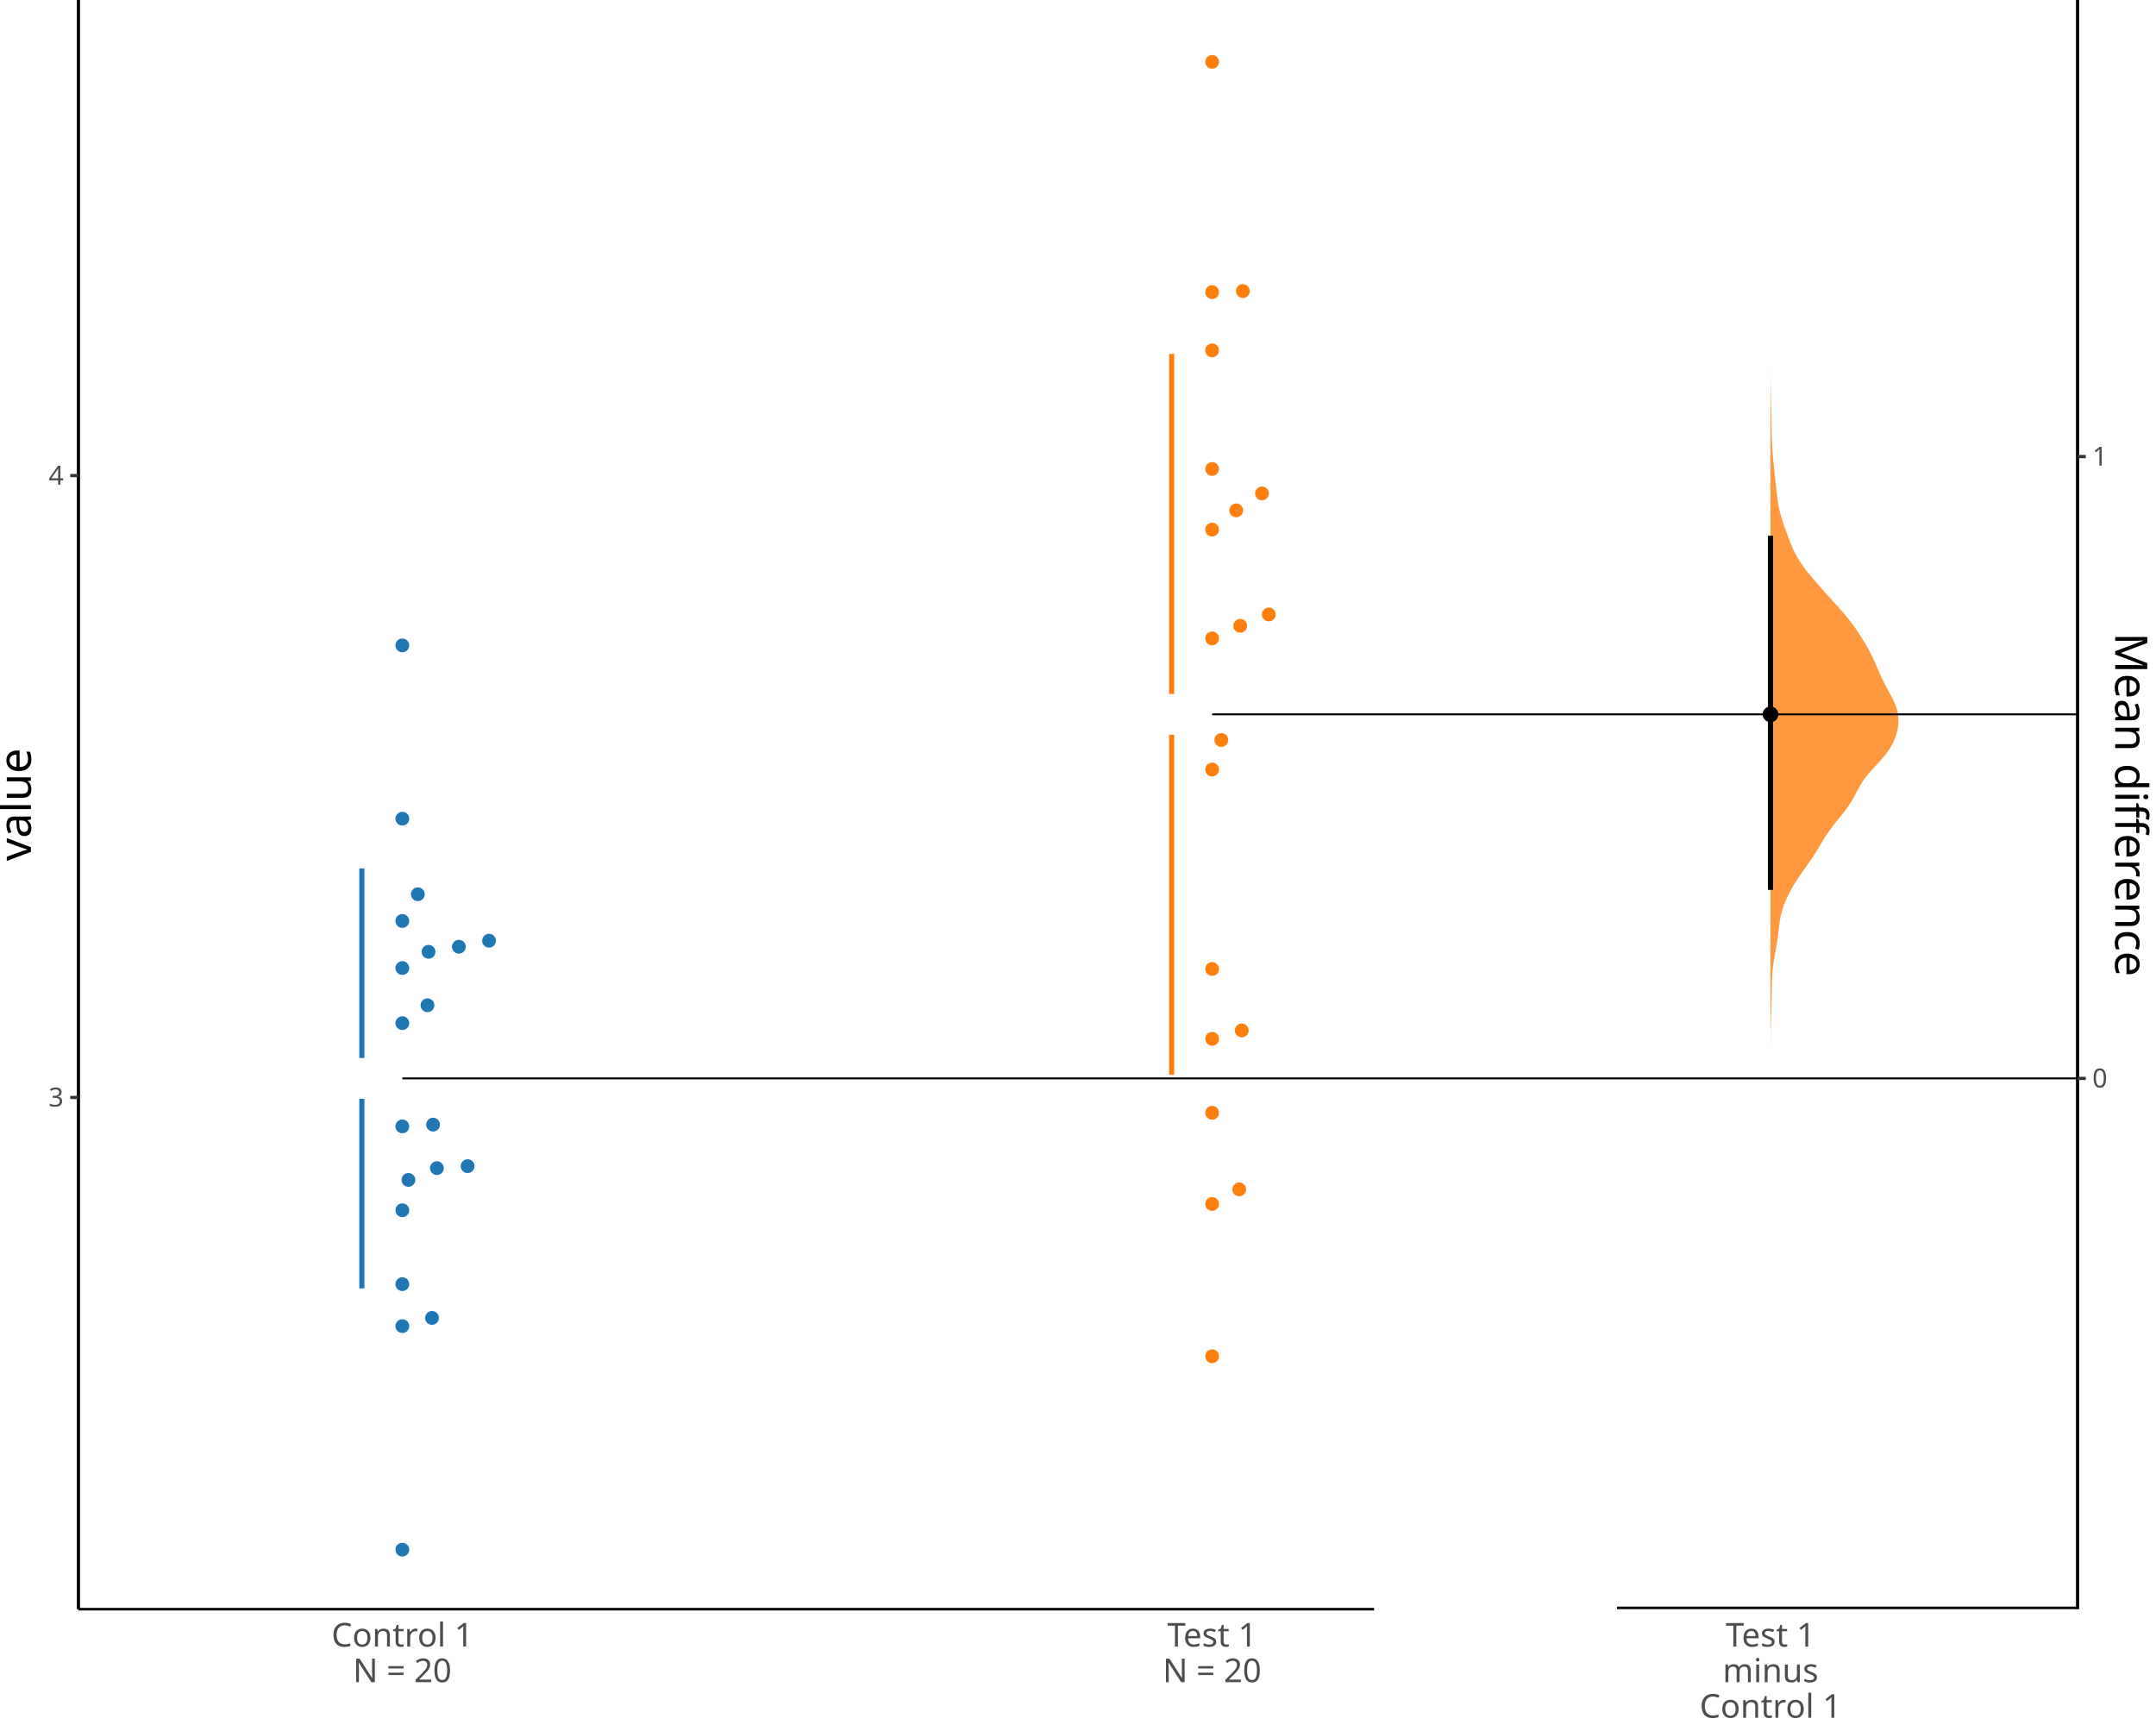
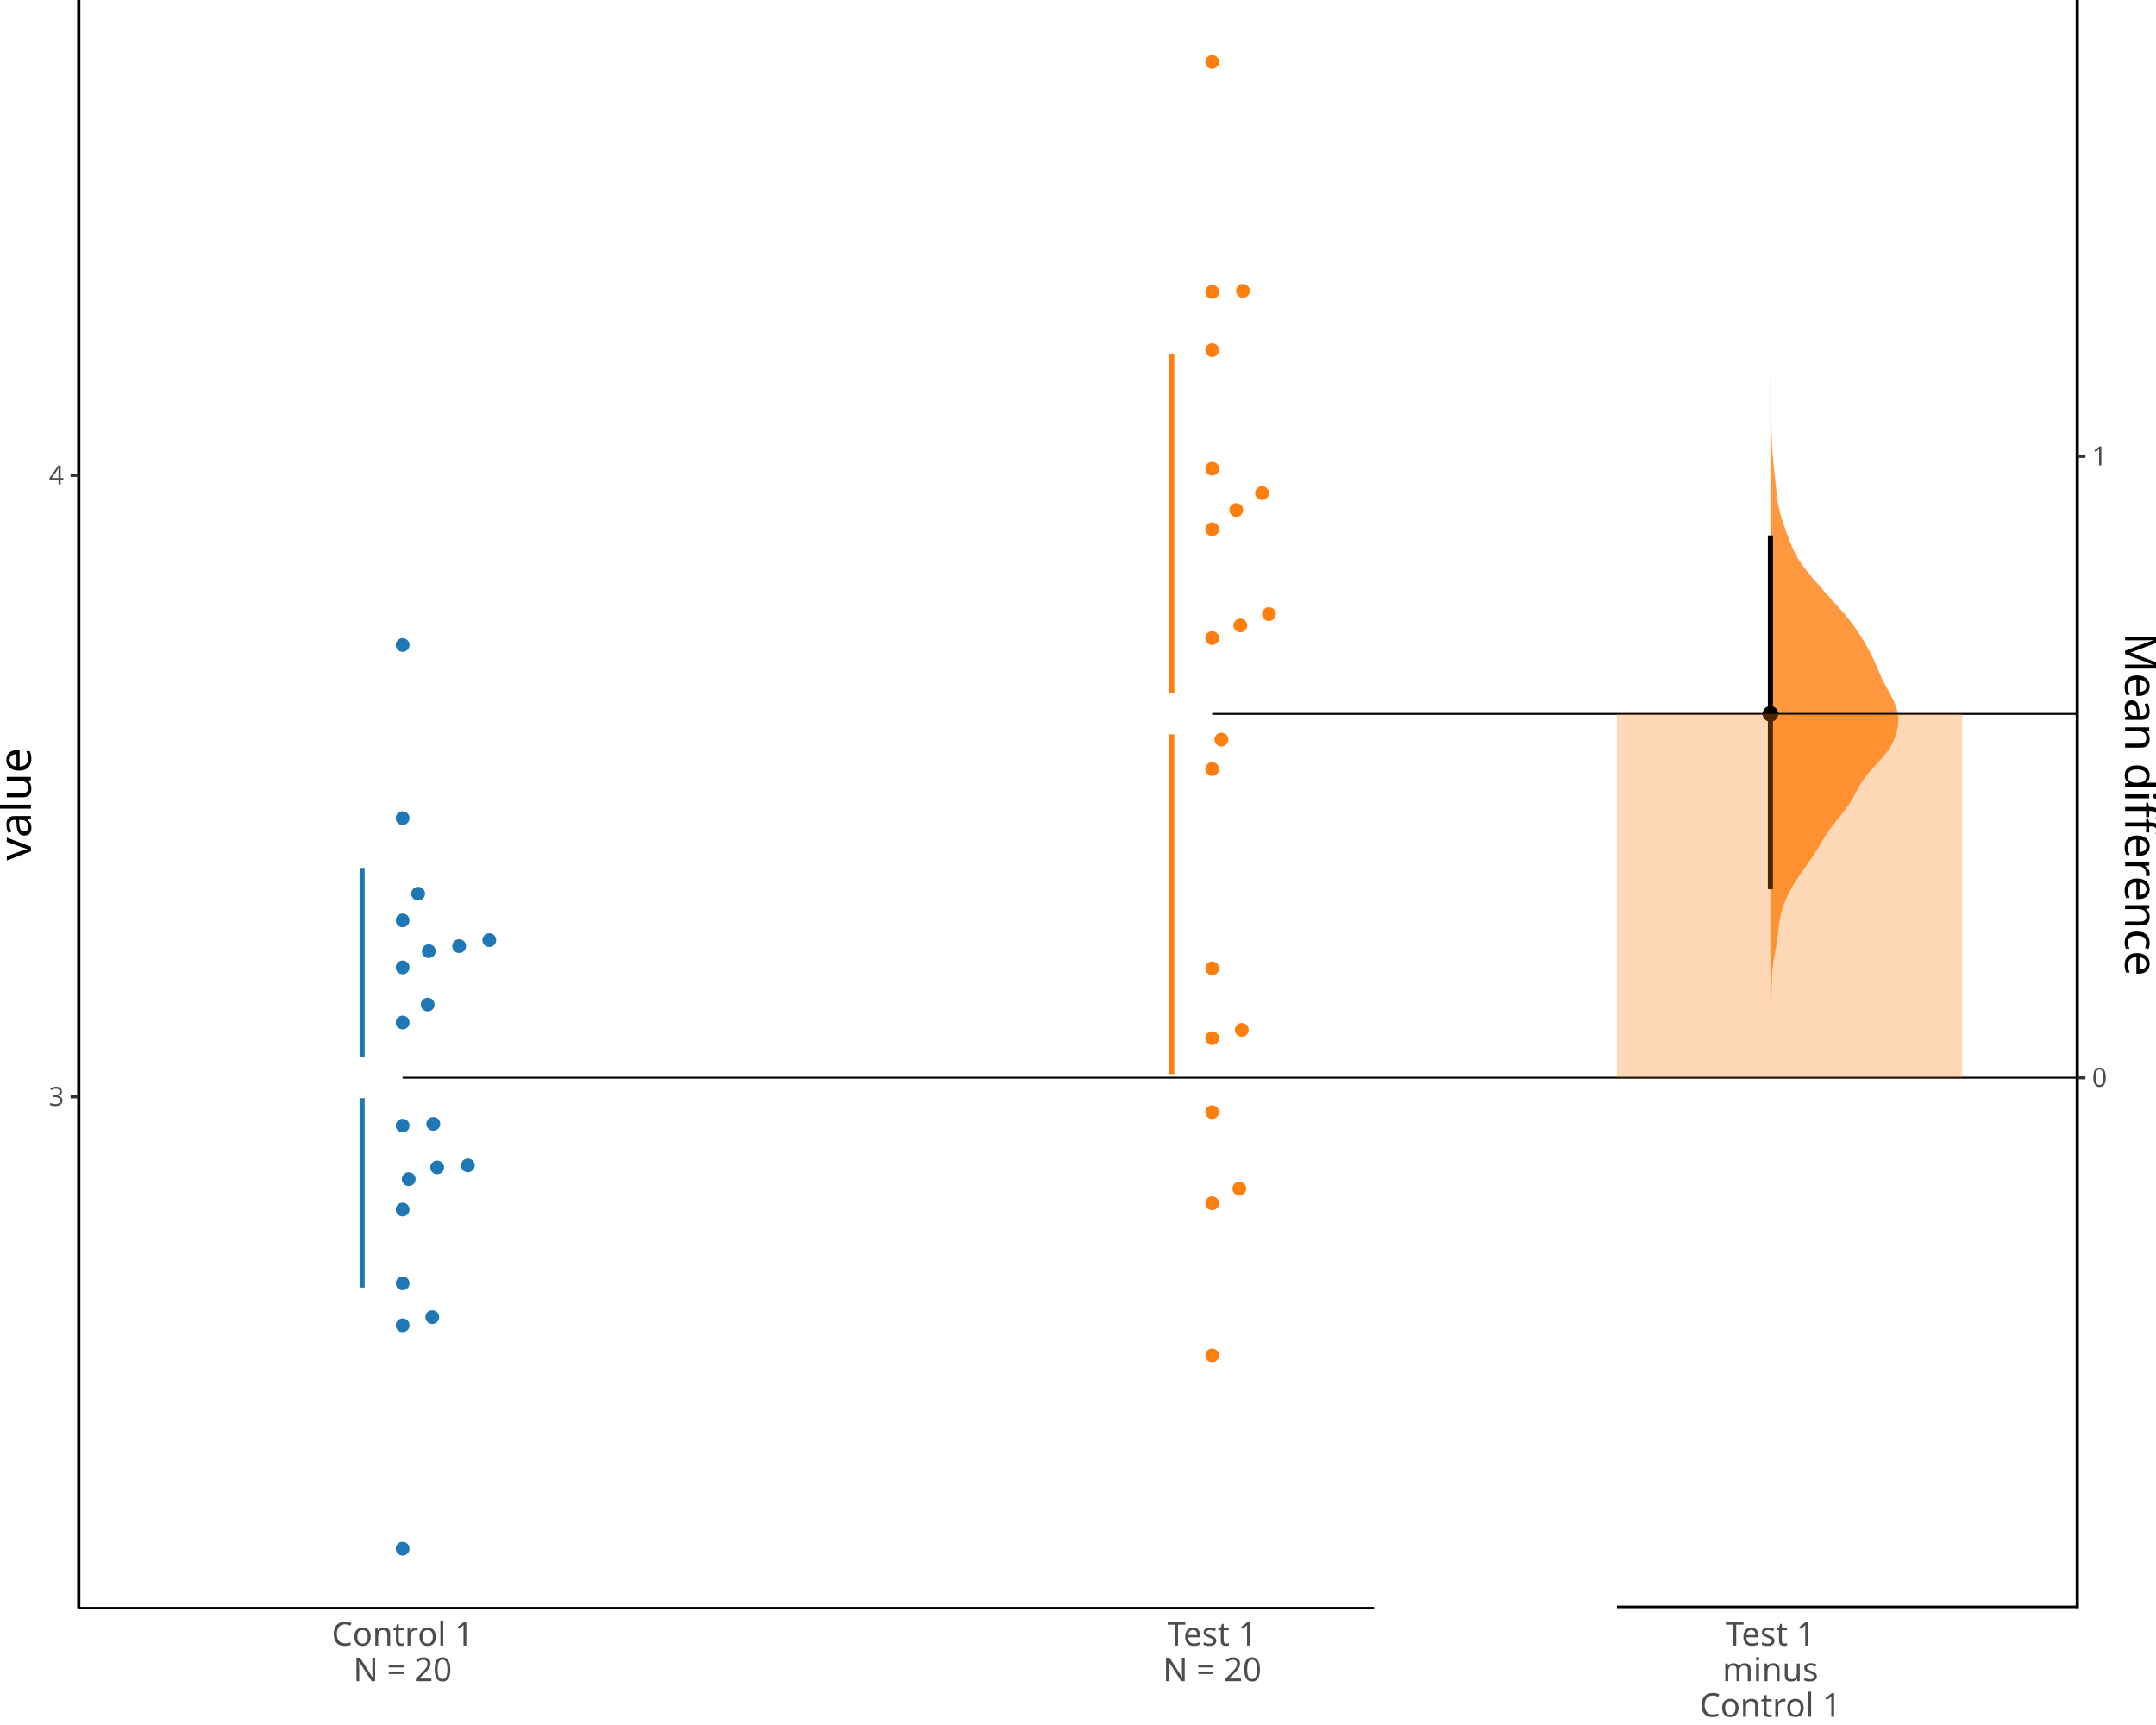
<svg xmlns="http://www.w3.org/2000/svg" class="svglite" data-engine-version="2.0" width="720.00pt" height="576.00pt" viewBox="0 0 720.00 576.00">
  <defs>
    <style type="text/css">
    .svglite line, .svglite polyline, .svglite polygon, .svglite path, .svglite rect, .svglite circle {
      fill: none;
      stroke: #000000;
      stroke-linecap: round;
      stroke-linejoin: round;
      stroke-miterlimit: 10.00;
    }
  </style>
  </defs>
  <rect width="100%" height="100%" style="stroke: none; fill: #FFFFFF;" />
  <defs>
    <clipPath id="cpMC4wMHw3MjAuMDB8MC4wMHw1NzYuMDA=">
      <rect x="0.00" y="0.00" width="720.00" height="576.00" />
    </clipPath>
  </defs>
  <g clip-path="url(#cpMC4wMHw3MjAuMDB8MC4wMHw1NzYuMDA=)">
</g>
  <defs>
    <clipPath id="cpMC4wMHw1NDAuMDB8MC4wMHw1NzYuMDA=">
      <rect x="0.00" y="0.00" width="540.00" height="576.00" />
    </clipPath>
  </defs>
  <g clip-path="url(#cpMC4wMHw1NDAuMDB8MC4wMHw1NzYuMDA=)">
    <rect x="-0" y="0.00" width="540.00" height="576.00" style="stroke-width: 1.07; stroke: #FFFFFF; fill: #FFFFFF;" />
  </g>
  <g clip-path="url(#cpMC4wMHw3MjAuMDB8MC4wMHw1NzYuMDA=)">
-     <rect x="26.19" y="-0" width="513.81" height="537.32" style="stroke-width: 1.07; stroke: none; fill: #FFFFFF;" />
-     <circle cx="143.11" cy="317.82" r="1.95" style="stroke-width: 0.71; stroke: #1F77B4; fill: #1F77B4;" />
-     <circle cx="134.36" cy="307.52" r="1.95" style="stroke-width: 0.71; stroke: #1F77B4; fill: #1F77B4;" />
-     <circle cx="144.62" cy="375.53" r="1.95" style="stroke-width: 0.71; stroke: #1F77B4; fill: #1F77B4;" />
-     <circle cx="134.36" cy="404.12" r="1.95" style="stroke-width: 0.71; stroke: #1F77B4; fill: #1F77B4;" />
-     <circle cx="153.24" cy="316.13" r="1.95" style="stroke-width: 0.71; stroke: #1F77B4; fill: #1F77B4;" />
-     <circle cx="134.36" cy="517.45" r="1.95" style="stroke-width: 0.71; stroke: #1F77B4; fill: #1F77B4;" />
-     <circle cx="163.32" cy="314.12" r="1.95" style="stroke-width: 0.71; stroke: #1F77B4; fill: #1F77B4;" />
-     <circle cx="156.16" cy="389.39" r="1.95" style="stroke-width: 0.71; stroke: #1F77B4; fill: #1F77B4;" />
-     <circle cx="145.90" cy="390.05" r="1.95" style="stroke-width: 0.71; stroke: #1F77B4; fill: #1F77B4;" />
-     <circle cx="134.36" cy="442.81" r="1.95" style="stroke-width: 0.71; stroke: #1F77B4; fill: #1F77B4;" />
-     <circle cx="134.36" cy="376.11" r="1.95" style="stroke-width: 0.71; stroke: #1F77B4; fill: #1F77B4;" />
-     <circle cx="134.36" cy="215.51" r="1.95" style="stroke-width: 0.71; stroke: #1F77B4; fill: #1F77B4;" />
-     <circle cx="142.75" cy="335.67" r="1.95" style="stroke-width: 0.71; stroke: #1F77B4; fill: #1F77B4;" />
-     <circle cx="134.36" cy="323.24" r="1.95" style="stroke-width: 0.71; stroke: #1F77B4; fill: #1F77B4;" />
-     <circle cx="134.36" cy="428.79" r="1.95" style="stroke-width: 0.71; stroke: #1F77B4; fill: #1F77B4;" />
-     <circle cx="139.54" cy="298.60" r="1.95" style="stroke-width: 0.71; stroke: #1F77B4; fill: #1F77B4;" />
-     <circle cx="144.27" cy="440.07" r="1.95" style="stroke-width: 0.71; stroke: #1F77B4; fill: #1F77B4;" />
-     <circle cx="136.40" cy="393.99" r="1.95" style="stroke-width: 0.71; stroke: #1F77B4; fill: #1F77B4;" />
-     <circle cx="134.36" cy="273.37" r="1.95" style="stroke-width: 0.71; stroke: #1F77B4; fill: #1F77B4;" />
-     <circle cx="134.36" cy="341.64" r="1.95" style="stroke-width: 0.71; stroke: #1F77B4; fill: #1F77B4;" />
-     <circle cx="407.86" cy="247.10" r="1.95" style="stroke-width: 0.71; stroke: #FF7F0E; fill: #FF7F0E;" />
-     <circle cx="404.79" cy="402.01" r="1.95" style="stroke-width: 0.71; stroke: #FF7F0E; fill: #FF7F0E;" />
-     <circle cx="423.73" cy="205.18" r="1.95" style="stroke-width: 0.71; stroke: #FF7F0E; fill: #FF7F0E;" />
-     <circle cx="404.79" cy="97.55" r="1.95" style="stroke-width: 0.71; stroke: #FF7F0E; fill: #FF7F0E;" />
-     <circle cx="404.79" cy="323.56" r="1.95" style="stroke-width: 0.71; stroke: #FF7F0E; fill: #FF7F0E;" />
-     <circle cx="404.79" cy="452.87" r="1.95" style="stroke-width: 0.71; stroke: #FF7F0E; fill: #FF7F0E;" />
-     <circle cx="412.83" cy="170.42" r="1.95" style="stroke-width: 0.71; stroke: #FF7F0E; fill: #FF7F0E;" />
-     <circle cx="415.06" cy="97.19" r="1.95" style="stroke-width: 0.71; stroke: #FF7F0E; fill: #FF7F0E;" />
-     <circle cx="414.17" cy="208.97" r="1.95" style="stroke-width: 0.71; stroke: #FF7F0E; fill: #FF7F0E;" />
-     <circle cx="413.85" cy="397.15" r="1.95" style="stroke-width: 0.71; stroke: #FF7F0E; fill: #FF7F0E;" />
-     <circle cx="404.79" cy="256.96" r="1.95" style="stroke-width: 0.71; stroke: #FF7F0E; fill: #FF7F0E;" />
-     <circle cx="414.68" cy="344.09" r="1.95" style="stroke-width: 0.71; stroke: #FF7F0E; fill: #FF7F0E;" />
-     <circle cx="404.79" cy="371.57" r="1.95" style="stroke-width: 0.71; stroke: #FF7F0E; fill: #FF7F0E;" />
-     <circle cx="404.79" cy="20.67" r="1.95" style="stroke-width: 0.71; stroke: #FF7F0E; fill: #FF7F0E;" />
-     <circle cx="404.79" cy="116.99" r="1.95" style="stroke-width: 0.71; stroke: #FF7F0E; fill: #FF7F0E;" />
-     <circle cx="421.44" cy="164.76" r="1.95" style="stroke-width: 0.71; stroke: #FF7F0E; fill: #FF7F0E;" />
-     <circle cx="404.79" cy="176.84" r="1.95" style="stroke-width: 0.71; stroke: #FF7F0E; fill: #FF7F0E;" />
-     <circle cx="404.79" cy="346.88" r="1.95" style="stroke-width: 0.71; stroke: #FF7F0E; fill: #FF7F0E;" />
-     <circle cx="404.79" cy="213.18" r="1.95" style="stroke-width: 0.71; stroke: #FF7F0E; fill: #FF7F0E;" />
-     <circle cx="404.79" cy="156.60" r="1.95" style="stroke-width: 0.71; stroke: #FF7F0E; fill: #FF7F0E;" />
-     <line x1="134.36" y1="360.09" x2="540.00" y2="360.09" style="stroke-width: 0.64; stroke-linecap: butt;" />
-     <line x1="404.79" y1="238.53" x2="540.00" y2="238.53" style="stroke-width: 0.64; stroke-linecap: butt;" />
-     <line x1="120.84" y1="352.42" x2="120.84" y2="290.83" style="stroke-width: 1.71; stroke: #1F77B4; stroke-linecap: square;" />
-     <line x1="391.27" y1="230.85" x2="391.27" y2="119.02" style="stroke-width: 1.71; stroke: #FF7F0E; stroke-linecap: square;" />
-     <line x1="120.84" y1="367.77" x2="120.84" y2="429.36" style="stroke-width: 1.71; stroke: #1F77B4; stroke-linecap: square;" />
-     <line x1="391.27" y1="246.20" x2="391.27" y2="358.04" style="stroke-width: 1.71; stroke: #FF7F0E; stroke-linecap: square;" />
-     <line x1="26.19" y1="537.32" x2="458.87" y2="537.32" style="stroke-width: 0.85; stroke-linecap: butt;" />
-     <polyline points="26.19,537.32 26.19,0.00 " style="stroke-width: 1.07; stroke-linecap: butt;" />
-     <text x="21.26" y="369.48" text-anchor="end" style="font-size: 8.80px; fill: #4D4D4D; font-family: sans;" textLength="4.89px" lengthAdjust="spacingAndGlyphs">3</text>
-     <text x="21.26" y="161.83" text-anchor="end" style="font-size: 8.80px; fill: #4D4D4D; font-family: sans;" textLength="4.89px" lengthAdjust="spacingAndGlyphs">4</text>
-     <polyline points="23.45,366.45 26.19,366.45 " style="stroke-width: 1.07; stroke: #333333; stroke-linecap: butt;" />
-     <polyline points="23.45,158.80 26.19,158.80 " style="stroke-width: 1.07; stroke: #333333; stroke-linecap: butt;" />
-     <text x="134.36" y="549.82" text-anchor="middle" style="font-size: 11.00px; fill: #4D4D4D; font-family: sans;" textLength="44.64px" lengthAdjust="spacingAndGlyphs">Control 1</text>
-     <text x="134.36" y="561.70" text-anchor="middle" style="font-size: 11.00px; fill: #4D4D4D; font-family: sans;" textLength="32.72px" lengthAdjust="spacingAndGlyphs">N = 20</text>
-     <text x="404.79" y="549.82" text-anchor="middle" style="font-size: 11.00px; fill: #4D4D4D; font-family: sans;" textLength="30.57px" lengthAdjust="spacingAndGlyphs">Test 1</text>
-     <text x="404.79" y="561.70" text-anchor="middle" style="font-size: 11.00px; fill: #4D4D4D; font-family: sans;" textLength="32.72px" lengthAdjust="spacingAndGlyphs">N = 20</text>
-     <text transform="translate(10.32,268.66) rotate(-90)" text-anchor="middle" style="font-size: 15.00px; font-family: sans;" textLength="35.87px" lengthAdjust="spacingAndGlyphs">value</text>
+     <rect x="26.30" y="0.00" width="513.70" height="536.99" style="stroke-width: 1.07; stroke: none; fill: #FFFFFF;" />
+     <circle cx="143.19" cy="317.62" r="1.95" style="stroke-width: 0.71; stroke: #1F77B4; fill: #1F77B4;" />
+     <circle cx="134.45" cy="307.34" r="1.95" style="stroke-width: 0.71; stroke: #1F77B4; fill: #1F77B4;" />
+     <circle cx="144.70" cy="375.30" r="1.95" style="stroke-width: 0.71; stroke: #1F77B4; fill: #1F77B4;" />
+     <circle cx="134.45" cy="403.87" r="1.95" style="stroke-width: 0.71; stroke: #1F77B4; fill: #1F77B4;" />
+     <circle cx="153.33" cy="315.93" r="1.95" style="stroke-width: 0.71; stroke: #1F77B4; fill: #1F77B4;" />
+     <circle cx="134.45" cy="517.13" r="1.95" style="stroke-width: 0.71; stroke: #1F77B4; fill: #1F77B4;" />
+     <circle cx="163.40" cy="313.92" r="1.95" style="stroke-width: 0.71; stroke: #1F77B4; fill: #1F77B4;" />
+     <circle cx="156.24" cy="389.15" r="1.95" style="stroke-width: 0.71; stroke: #1F77B4; fill: #1F77B4;" />
+     <circle cx="145.99" cy="389.81" r="1.95" style="stroke-width: 0.71; stroke: #1F77B4; fill: #1F77B4;" />
+     <circle cx="134.45" cy="442.54" r="1.95" style="stroke-width: 0.71; stroke: #1F77B4; fill: #1F77B4;" />
+     <circle cx="134.45" cy="375.88" r="1.95" style="stroke-width: 0.71; stroke: #1F77B4; fill: #1F77B4;" />
+     <circle cx="134.45" cy="215.38" r="1.95" style="stroke-width: 0.71; stroke: #1F77B4; fill: #1F77B4;" />
+     <circle cx="142.83" cy="335.46" r="1.95" style="stroke-width: 0.71; stroke: #1F77B4; fill: #1F77B4;" />
+     <circle cx="134.45" cy="323.04" r="1.95" style="stroke-width: 0.71; stroke: #1F77B4; fill: #1F77B4;" />
+     <circle cx="134.45" cy="428.53" r="1.95" style="stroke-width: 0.71; stroke: #1F77B4; fill: #1F77B4;" />
+     <circle cx="139.63" cy="298.42" r="1.95" style="stroke-width: 0.71; stroke: #1F77B4; fill: #1F77B4;" />
+     <circle cx="144.35" cy="439.80" r="1.95" style="stroke-width: 0.71; stroke: #1F77B4; fill: #1F77B4;" />
+     <circle cx="136.49" cy="393.75" r="1.95" style="stroke-width: 0.71; stroke: #1F77B4; fill: #1F77B4;" />
+     <circle cx="134.45" cy="273.20" r="1.95" style="stroke-width: 0.71; stroke: #1F77B4; fill: #1F77B4;" />
+     <circle cx="134.45" cy="341.43" r="1.95" style="stroke-width: 0.71; stroke: #1F77B4; fill: #1F77B4;" />
+     <circle cx="407.89" cy="246.95" r="1.95" style="stroke-width: 0.71; stroke: #FF7F0E; fill: #FF7F0E;" />
+     <circle cx="404.82" cy="401.77" r="1.95" style="stroke-width: 0.71; stroke: #FF7F0E; fill: #FF7F0E;" />
+     <circle cx="423.76" cy="205.06" r="1.95" style="stroke-width: 0.71; stroke: #FF7F0E; fill: #FF7F0E;" />
+     <circle cx="404.82" cy="97.49" r="1.95" style="stroke-width: 0.71; stroke: #FF7F0E; fill: #FF7F0E;" />
+     <circle cx="404.82" cy="323.36" r="1.95" style="stroke-width: 0.71; stroke: #FF7F0E; fill: #FF7F0E;" />
+     <circle cx="404.82" cy="452.59" r="1.95" style="stroke-width: 0.71; stroke: #FF7F0E; fill: #FF7F0E;" />
+     <circle cx="412.86" cy="170.31" r="1.95" style="stroke-width: 0.71; stroke: #FF7F0E; fill: #FF7F0E;" />
+     <circle cx="415.08" cy="97.13" r="1.95" style="stroke-width: 0.71; stroke: #FF7F0E; fill: #FF7F0E;" />
+     <circle cx="414.20" cy="208.84" r="1.95" style="stroke-width: 0.71; stroke: #FF7F0E; fill: #FF7F0E;" />
+     <circle cx="413.88" cy="396.91" r="1.95" style="stroke-width: 0.71; stroke: #FF7F0E; fill: #FF7F0E;" />
+     <circle cx="404.82" cy="256.80" r="1.95" style="stroke-width: 0.71; stroke: #FF7F0E; fill: #FF7F0E;" />
+     <circle cx="414.71" cy="343.88" r="1.95" style="stroke-width: 0.71; stroke: #FF7F0E; fill: #FF7F0E;" />
+     <circle cx="404.82" cy="371.35" r="1.95" style="stroke-width: 0.71; stroke: #FF7F0E; fill: #FF7F0E;" />
+     <circle cx="404.82" cy="20.65" r="1.95" style="stroke-width: 0.71; stroke: #FF7F0E; fill: #FF7F0E;" />
+     <circle cx="404.82" cy="116.92" r="1.95" style="stroke-width: 0.71; stroke: #FF7F0E; fill: #FF7F0E;" />
+     <circle cx="421.46" cy="164.66" r="1.95" style="stroke-width: 0.71; stroke: #FF7F0E; fill: #FF7F0E;" />
+     <circle cx="404.82" cy="176.73" r="1.95" style="stroke-width: 0.71; stroke: #FF7F0E; fill: #FF7F0E;" />
+     <circle cx="404.82" cy="346.67" r="1.95" style="stroke-width: 0.71; stroke: #FF7F0E; fill: #FF7F0E;" />
+     <circle cx="404.82" cy="213.05" r="1.95" style="stroke-width: 0.71; stroke: #FF7F0E; fill: #FF7F0E;" />
+     <circle cx="404.82" cy="156.50" r="1.95" style="stroke-width: 0.71; stroke: #FF7F0E; fill: #FF7F0E;" />
+     <line x1="134.45" y1="359.88" x2="540.00" y2="359.88" style="stroke-width: 0.64; stroke-linecap: butt;" />
+     <line x1="404.82" y1="238.38" x2="540.00" y2="238.38" style="stroke-width: 0.64; stroke-linecap: butt;" />
+     <line x1="120.93" y1="352.20" x2="120.93" y2="290.65" style="stroke-width: 1.71; stroke: #1F77B4; stroke-linecap: square;" />
+     <line x1="391.30" y1="230.71" x2="391.30" y2="118.94" style="stroke-width: 1.71; stroke: #FF7F0E; stroke-linecap: square;" />
+     <line x1="120.93" y1="367.55" x2="120.93" y2="429.10" style="stroke-width: 1.71; stroke: #1F77B4; stroke-linecap: square;" />
+     <line x1="391.30" y1="246.05" x2="391.30" y2="357.82" style="stroke-width: 1.71; stroke: #FF7F0E; stroke-linecap: square;" />
+     <line x1="26.30" y1="536.99" x2="458.89" y2="536.99" style="stroke-width: 0.85; stroke-linecap: butt;" />
+     <polyline points="26.30,536.99 26.30,0.00 " style="stroke-width: 1.07; stroke-linecap: butt;" />
+     <text x="21.37" y="369.25" text-anchor="end" style="font-size: 8.80px; fill: #4D4D4D; font-family: sans;" textLength="4.89px" lengthAdjust="spacingAndGlyphs">3</text>
+     <text x="21.37" y="161.74" text-anchor="end" style="font-size: 8.80px; fill: #4D4D4D; font-family: sans;" textLength="4.89px" lengthAdjust="spacingAndGlyphs">4</text>
+     <polyline points="23.56,366.23 26.30,366.23 " style="stroke-width: 1.07; stroke: #333333; stroke-linecap: butt;" />
+     <polyline points="23.56,158.71 26.30,158.71 " style="stroke-width: 1.07; stroke: #333333; stroke-linecap: butt;" />
+     <text x="134.45" y="549.49" text-anchor="middle" style="font-size: 11.00px; fill: #4D4D4D; font-family: sans;" textLength="44.64px" lengthAdjust="spacingAndGlyphs">Control 1</text>
+     <text x="134.45" y="561.37" text-anchor="middle" style="font-size: 11.00px; fill: #4D4D4D; font-family: sans;" textLength="32.72px" lengthAdjust="spacingAndGlyphs">N = 20</text>
+     <text x="404.82" y="549.49" text-anchor="middle" style="font-size: 11.00px; fill: #4D4D4D; font-family: sans;" textLength="30.57px" lengthAdjust="spacingAndGlyphs">Test 1</text>
+     <text x="404.82" y="561.37" text-anchor="middle" style="font-size: 11.00px; fill: #4D4D4D; font-family: sans;" textLength="32.72px" lengthAdjust="spacingAndGlyphs">N = 20</text>
+     <text transform="translate(10.32,268.50) rotate(-90)" text-anchor="middle" style="font-size: 15.00px; font-family: sans;" textLength="35.87px" lengthAdjust="spacingAndGlyphs">value</text>
  </g>
  <defs>
    <clipPath id="cpNTQwLjAwfDcyMC4wMHwwLjAwfDU3Ni4wMA==">
      <rect x="540.00" y="0.00" width="180.00" height="576.00" />
    </clipPath>
  </defs>
  <g clip-path="url(#cpNTQwLjAwfDcyMC4wMHwwLjAwfDU3Ni4wMA==)">
    <rect x="540.00" y="0.00" width="180.00" height="576.00" style="stroke-width: 1.07; stroke: #FFFFFF; fill: #FFFFFF;" />
  </g>
  <g clip-path="url(#cpMC4wMHw3MjAuMDB8MC4wMHw1NzYuMDA=)">
</g>
  <defs>
-     <clipPath id="cpNTQwLjAwfDY5My44MXwwLjAwfDUzNy4zMg==">
-       <rect x="540.00" y="0.00" width="153.81" height="537.32" />
+     <clipPath id="cpNTQwLjAwfDY5My43MHwwLjAwfDUzNi45OQ==">
+       <rect x="540.00" y="0.00" width="153.70" height="536.99" />
    </clipPath>
  </defs>
-   <g clip-path="url(#cpNTQwLjAwfDY5My44MXwwLjAwfDUzNy4zMg==)">
-     <rect x="540.00" y="-0" width="153.81" height="537.32" style="stroke-width: 1.07; stroke: none; fill: #FFFFFF;" />
-     <polygon points="591.27,352.95 591.27,352.50 591.27,352.04 591.27,351.59 591.27,351.13 591.27,350.68 591.28,350.22 591.28,349.77 591.28,349.31 591.28,348.86 591.28,348.40 591.29,347.94 591.29,347.49 591.29,347.03 591.30,346.58 591.30,346.12 591.31,345.67 591.32,345.21 591.32,344.76 591.33,344.30 591.34,343.85 591.35,343.39 591.36,342.93 591.37,342.48 591.38,342.02 591.40,341.57 591.41,341.11 591.42,340.66 591.44,340.20 591.45,339.75 591.46,339.29 591.48,338.83 591.49,338.38 591.51,337.92 591.52,337.47 591.54,337.01 591.55,336.56 591.56,336.10 591.58,335.65 591.59,335.19 591.60,334.74 591.61,334.28 591.62,333.82 591.63,333.37 591.64,332.91 591.65,332.46 591.66,332.00 591.67,331.55 591.68,331.09 591.68,330.64 591.69,330.18 591.70,329.73 591.71,329.27 591.72,328.81 591.73,328.36 591.74,327.90 591.75,327.45 591.77,326.99 591.79,326.54 591.81,326.08 591.84,325.63 591.87,325.17 591.90,324.71 591.94,324.26 591.98,323.80 592.03,323.35 592.08,322.89 592.14,322.44 592.20,321.98 592.26,321.53 592.33,321.07 592.40,320.62 592.48,320.16 592.56,319.70 592.64,319.25 592.72,318.79 592.80,318.34 592.89,317.88 592.97,317.43 593.05,316.97 593.13,316.52 593.21,316.06 593.29,315.61 593.37,315.15 593.44,314.69 593.51,314.24 593.58,313.78 593.64,313.33 593.70,312.87 593.76,312.42 593.81,311.96 593.87,311.51 593.92,311.05 593.97,310.59 594.03,310.14 594.08,309.68 594.14,309.23 594.19,308.77 594.26,308.32 594.32,307.86 594.40,307.41 594.47,306.95 594.56,306.50 594.65,306.04 594.75,305.58 594.86,305.13 594.97,304.67 595.10,304.22 595.23,303.76 595.37,303.31 595.52,302.85 595.68,302.40 595.85,301.94 596.03,301.48 596.21,301.03 596.41,300.57 596.61,300.12 596.81,299.66 597.03,299.21 597.25,298.75 597.48,298.30 597.72,297.84 597.96,297.39 598.21,296.93 598.47,296.47 598.73,296.02 599.01,295.56 599.28,295.11 599.57,294.65 599.86,294.20 600.15,293.74 600.45,293.29 600.76,292.83 601.07,292.38 601.38,291.92 601.70,291.46 602.02,291.01 602.34,290.55 602.66,290.10 602.98,289.64 603.30,289.19 603.62,288.73 603.94,288.28 604.26,287.82 604.57,287.36 604.88,286.91 605.18,286.45 605.48,286.00 605.78,285.54 606.07,285.09 606.36,284.63 606.64,284.18 606.92,283.72 607.20,283.27 607.48,282.81 607.75,282.35 608.02,281.90 608.30,281.44 608.58,280.99 608.85,280.53 609.14,280.08 609.43,279.62 609.72,279.17 610.02,278.71 610.33,278.26 610.64,277.80 610.96,277.34 611.29,276.89 611.63,276.43 611.98,275.98 612.33,275.52 612.68,275.07 613.04,274.61 613.41,274.16 613.77,273.70 614.14,273.24 614.51,272.79 614.88,272.33 615.24,271.88 615.60,271.42 615.95,270.97 616.29,270.51 616.63,270.06 616.96,269.60 617.28,269.15 617.58,268.69 617.88,268.23 618.16,267.78 618.44,267.32 618.70,266.87 618.96,266.41 619.21,265.96 619.46,265.50 619.70,265.05 619.94,264.59 620.18,264.14 620.42,263.68 620.67,263.22 620.93,262.77 621.19,262.31 621.46,261.86 621.75,261.40 622.05,260.95 622.36,260.49 622.69,260.04 623.03,259.58 623.38,259.12 623.75,258.67 624.13,258.21 624.52,257.76 624.92,257.30 625.32,256.85 625.73,256.39 626.15,255.94 626.56,255.48 626.98,255.03 627.39,254.57 627.80,254.11 628.20,253.66 628.60,253.20 628.99,252.75 629.36,252.29 629.73,251.84 630.08,251.38 630.41,250.93 630.73,250.47 631.04,250.02 631.33,249.56 631.60,249.10 631.86,248.65 632.10,248.19 632.32,247.74 632.53,247.28 632.72,246.83 632.90,246.37 633.06,245.92 633.21,245.46 633.34,245.00 633.47,244.55 633.58,244.09 633.67,243.64 633.76,243.18 633.83,242.73 633.89,242.27 633.94,241.82 633.97,241.36 633.99,240.91 634.00,240.45 633.99,239.99 633.96,239.54 633.92,239.08 633.86,238.63 633.79,238.17 633.70,237.72 633.59,237.26 633.47,236.81 633.33,236.35 633.17,235.90 633.00,235.44 632.82,234.98 632.62,234.53 632.41,234.07 632.20,233.62 631.97,233.16 631.73,232.71 631.49,232.25 631.25,231.80 631.00,231.34 630.75,230.88 630.50,230.43 630.25,229.97 630.00,229.52 629.76,229.06 629.52,228.61 629.28,228.15 629.05,227.70 628.83,227.24 628.61,226.79 628.39,226.33 628.18,225.87 627.98,225.42 627.77,224.96 627.58,224.51 627.38,224.05 627.18,223.60 626.99,223.14 626.79,222.69 626.60,222.23 626.40,221.78 626.20,221.32 625.99,220.86 625.79,220.41 625.57,219.95 625.36,219.50 625.14,219.04 624.91,218.59 624.68,218.13 624.45,217.68 624.21,217.22 623.96,216.76 623.71,216.31 623.45,215.85 623.19,215.40 622.93,214.94 622.66,214.49 622.38,214.03 622.10,213.58 621.82,213.12 621.54,212.67 621.25,212.21 620.95,211.75 620.65,211.30 620.35,210.84 620.04,210.39 619.73,209.93 619.41,209.48 619.08,209.02 618.75,208.57 618.41,208.11 618.07,207.66 617.71,207.20 617.35,206.74 616.98,206.29 616.61,205.83 616.23,205.38 615.84,204.92 615.44,204.47 615.05,204.01 614.64,203.56 614.24,203.10 613.83,202.64 613.42,202.19 613.01,201.73 612.59,201.28 612.18,200.82 611.77,200.37 611.35,199.91 610.94,199.46 610.53,199.00 610.12,198.55 609.71,198.09 609.31,197.63 608.90,197.18 608.50,196.72 608.10,196.27 607.69,195.81 607.30,195.36 606.90,194.90 606.50,194.45 606.11,193.99 605.72,193.54 605.33,193.08 604.94,192.62 604.56,192.17 604.19,191.71 603.82,191.26 603.46,190.80 603.10,190.35 602.75,189.89 602.41,189.44 602.08,188.98 601.76,188.52 601.44,188.07 601.14,187.61 600.85,187.16 600.57,186.70 600.30,186.25 600.04,185.79 599.79,185.34 599.55,184.88 599.32,184.43 599.10,183.97 598.89,183.51 598.68,183.06 598.48,182.60 598.29,182.15 598.10,181.69 597.92,181.24 597.74,180.78 597.56,180.33 597.38,179.87 597.21,179.42 597.04,178.96 596.87,178.50 596.70,178.05 596.53,177.59 596.37,177.14 596.20,176.68 596.04,176.23 595.88,175.77 595.72,175.32 595.56,174.86 595.41,174.40 595.26,173.95 595.12,173.49 594.98,173.04 594.85,172.58 594.72,172.13 594.59,171.67 594.48,171.22 594.36,170.76 594.26,170.31 594.16,169.85 594.07,169.39 593.98,168.94 593.89,168.48 593.82,168.03 593.74,167.57 593.67,167.12 593.61,166.66 593.55,166.21 593.49,165.75 593.43,165.29 593.37,164.84 593.32,164.38 593.27,163.93 593.22,163.47 593.17,163.02 593.12,162.56 593.07,162.11 593.02,161.65 592.97,161.20 592.92,160.74 592.87,160.28 592.82,159.83 592.77,159.37 592.72,158.92 592.67,158.46 592.63,158.01 592.58,157.55 592.53,157.10 592.48,156.64 592.43,156.19 592.39,155.73 592.34,155.27 592.29,154.82 592.25,154.36 592.21,153.91 592.16,153.45 592.12,153.00 592.08,152.54 592.04,152.09 592.01,151.63 591.97,151.17 591.94,150.72 591.91,150.26 591.88,149.81 591.85,149.35 591.82,148.90 591.80,148.44 591.77,147.99 591.75,147.53 591.73,147.08 591.71,146.62 591.69,146.16 591.68,145.71 591.66,145.25 591.65,144.80 591.64,144.34 591.63,143.89 591.62,143.43 591.61,142.98 591.60,142.52 591.59,142.07 591.59,141.61 591.58,141.15 591.57,140.70 591.56,140.24 591.56,139.79 591.55,139.33 591.54,138.88 591.53,138.42 591.53,137.97 591.52,137.51 591.51,137.05 591.50,136.60 591.49,136.14 591.48,135.69 591.47,135.23 591.46,134.78 591.44,134.32 591.43,133.87 591.42,133.41 591.41,132.96 591.40,132.50 591.39,132.04 591.38,131.59 591.37,131.13 591.36,130.68 591.35,130.22 591.34,129.77 591.33,129.31 591.32,128.86 591.31,128.40 591.31,127.95 591.30,127.49 591.30,127.03 591.29,126.58 591.29,126.12 591.29,125.67 591.28,125.21 591.28,124.76 591.28,124.30 591.28,123.85 591.28,123.39 591.27,122.93 591.27,122.48 591.27,122.02 591.27,121.57 591.27,121.11 591.27,120.66 591.27,120.20 " style="stroke-width: 0.75; stroke: none; fill: #FF7F0E; fill-opacity: 0.80;" />
-     <line x1="591.27" y1="296.28" x2="591.27" y2="179.74" style="stroke-width: 1.71; stroke-linecap: square;" />
-     <circle cx="591.27" cy="238.53" r="2.25" style="stroke-width: 0.75; fill: #000000;" />
-     <line x1="334.92" y1="360.09" x2="334.92" y2="360.09" style="stroke-width: 1.71; stroke-linecap: square;" />
-     <circle cx="334.92" cy="360.09" r="2.25" style="stroke-width: 0.75; fill: #000000;" />
-     <line x1="540.00" y1="238.53" x2="693.81" y2="238.53" style="stroke-width: 0.64; stroke-linecap: butt;" />
-     <line x1="540.00" y1="360.09" x2="693.81" y2="360.09" style="stroke-width: 0.64; stroke-linecap: butt;" />
-     <line x1="540.00" y1="537.32" x2="693.81" y2="537.32" style="stroke-width: 1.71; stroke-linecap: butt;" />
+   <g clip-path="url(#cpNTQwLjAwfDY5My43MHwwLjAwfDUzNi45OQ==)">
+     <rect x="540.00" y="0.00" width="153.70" height="536.99" style="stroke-width: 1.07; stroke: none; fill: #FFFFFF;" />
+     <polygon points="591.23,352.74 591.23,352.28 591.24,351.83 591.24,351.37 591.24,350.92 591.24,350.46 591.24,350.01 591.24,349.55 591.24,349.10 591.24,348.64 591.25,348.19 591.25,347.73 591.25,347.28 591.26,346.82 591.26,346.37 591.27,345.91 591.27,345.46 591.28,345.00 591.29,344.55 591.30,344.09 591.30,343.64 591.31,343.18 591.32,342.72 591.34,342.27 591.35,341.81 591.36,341.36 591.37,340.90 591.39,340.45 591.40,339.99 591.41,339.54 591.43,339.08 591.44,338.63 591.46,338.17 591.47,337.72 591.49,337.26 591.50,336.81 591.51,336.35 591.53,335.90 591.54,335.44 591.55,334.99 591.57,334.53 591.58,334.08 591.59,333.62 591.60,333.17 591.61,332.71 591.62,332.26 591.62,331.80 591.63,331.34 591.64,330.89 591.65,330.43 591.65,329.98 591.66,329.52 591.67,329.07 591.68,328.61 591.69,328.16 591.70,327.70 591.72,327.25 591.73,326.79 591.75,326.34 591.77,325.88 591.80,325.43 591.83,324.97 591.86,324.52 591.90,324.06 591.94,323.61 591.99,323.15 592.04,322.70 592.10,322.24 592.16,321.79 592.22,321.33 592.29,320.87 592.36,320.42 592.44,319.96 592.52,319.51 592.60,319.05 592.68,318.60 592.76,318.14 592.85,317.69 592.93,317.23 593.01,316.78 593.10,316.32 593.18,315.87 593.25,315.41 593.33,314.96 593.40,314.50 593.47,314.05 593.54,313.59 593.60,313.14 593.66,312.68 593.72,312.23 593.78,311.77 593.83,311.32 593.88,310.86 593.93,310.41 593.99,309.95 594.04,309.49 594.10,309.04 594.15,308.58 594.22,308.13 594.28,307.67 594.36,307.22 594.43,306.76 594.52,306.31 594.61,305.85 594.71,305.40 594.82,304.94 594.93,304.49 595.06,304.03 595.19,303.58 595.33,303.12 595.48,302.67 595.64,302.21 595.81,301.76 595.99,301.30 596.17,300.85 596.36,300.39 596.56,299.94 596.77,299.48 596.99,299.03 597.21,298.57 597.44,298.11 597.68,297.66 597.92,297.20 598.17,296.75 598.43,296.29 598.69,295.84 598.96,295.38 599.24,294.93 599.53,294.47 599.81,294.02 600.11,293.56 600.41,293.11 600.72,292.65 601.03,292.20 601.34,291.74 601.65,291.29 601.97,290.83 602.29,290.38 602.61,289.92 602.94,289.47 603.26,289.01 603.58,288.56 603.89,288.10 604.21,287.64 604.52,287.19 604.83,286.73 605.14,286.28 605.44,285.82 605.73,285.37 606.02,284.91 606.31,284.46 606.59,284.00 606.87,283.55 607.15,283.09 607.43,282.64 607.70,282.18 607.97,281.73 608.25,281.27 608.53,280.82 608.80,280.36 609.09,279.91 609.38,279.45 609.67,279.00 609.97,278.54 610.28,278.09 610.59,277.63 610.91,277.18 611.24,276.72 611.58,276.26 611.92,275.81 612.27,275.35 612.63,274.90 612.99,274.44 613.35,273.99 613.72,273.53 614.09,273.08 614.46,272.62 614.82,272.17 615.18,271.71 615.54,271.26 615.90,270.80 616.24,270.35 616.58,269.89 616.90,269.44 617.22,268.98 617.53,268.53 617.82,268.07 618.11,267.62 618.38,267.16 618.65,266.71 618.91,266.25 619.16,265.79 619.40,265.34 619.64,264.88 619.88,264.43 620.12,263.97 620.36,263.52 620.61,263.06 620.87,262.61 621.13,262.15 621.40,261.70 621.69,261.24 621.99,260.79 622.30,260.33 622.63,259.88 622.97,259.42 623.32,258.97 623.69,258.51 624.07,258.06 624.45,257.60 624.85,257.15 625.26,256.69 625.67,256.24 626.08,255.78 626.50,255.33 626.91,254.87 627.33,254.41 627.74,253.96 628.14,253.50 628.54,253.05 628.92,252.59 629.30,252.14 629.66,251.68 630.01,251.23 630.35,250.77 630.67,250.32 630.97,249.86 631.26,249.41 631.54,248.95 631.79,248.50 632.03,248.04 632.25,247.59 632.46,247.13 632.65,246.68 632.83,246.22 632.99,245.77 633.14,245.31 633.28,244.86 633.40,244.40 633.51,243.94 633.61,243.49 633.69,243.03 633.77,242.58 633.82,242.12 633.87,241.67 633.90,241.21 633.92,240.76 633.93,240.30 633.92,239.85 633.89,239.39 633.85,238.94 633.79,238.48 633.72,238.03 633.63,237.57 633.52,237.12 633.40,236.66 633.26,236.21 633.10,235.75 632.93,235.30 632.75,234.84 632.55,234.39 632.35,233.93 632.13,233.48 631.90,233.02 631.67,232.56 631.42,232.11 631.18,231.65 630.93,231.20 630.68,230.74 630.43,230.29 630.18,229.83 629.93,229.38 629.69,228.92 629.45,228.47 629.22,228.01 628.99,227.56 628.76,227.10 628.54,226.65 628.33,226.19 628.12,225.74 627.91,225.28 627.71,224.83 627.51,224.37 627.31,223.92 627.12,223.46 626.92,223.01 626.73,222.55 626.53,222.10 626.34,221.64 626.14,221.18 625.93,220.73 625.72,220.27 625.51,219.82 625.30,219.36 625.08,218.91 624.85,218.45 624.62,218.00 624.39,217.54 624.14,217.09 623.90,216.63 623.65,216.18 623.39,215.72 623.13,215.27 622.87,214.81 622.60,214.36 622.32,213.90 622.04,213.45 621.76,212.99 621.48,212.54 621.19,212.08 620.89,211.63 620.60,211.17 620.29,210.71 619.98,210.26 619.67,209.80 619.35,209.35 619.03,208.89 618.70,208.44 618.36,207.98 618.01,207.53 617.66,207.07 617.30,206.62 616.93,206.16 616.55,205.71 616.17,205.25 615.78,204.80 615.39,204.34 614.99,203.89 614.59,203.43 614.18,202.98 613.78,202.52 613.36,202.07 612.95,201.61 612.54,201.16 612.13,200.70 611.71,200.25 611.30,199.79 610.89,199.33 610.48,198.88 610.07,198.42 609.66,197.97 609.26,197.51 608.85,197.06 608.45,196.60 608.05,196.15 607.65,195.69 607.25,195.24 606.85,194.78 606.45,194.33 606.06,193.87 605.67,193.42 605.28,192.96 604.90,192.51 604.52,192.05 604.14,191.60 603.77,191.14 603.41,190.69 603.05,190.23 602.70,189.78 602.36,189.32 602.03,188.86 601.71,188.41 601.40,187.95 601.10,187.50 600.80,187.04 600.52,186.59 600.25,186.13 599.99,185.68 599.75,185.22 599.51,184.77 599.28,184.31 599.06,183.86 598.84,183.40 598.64,182.95 598.44,182.49 598.25,182.04 598.06,181.58 597.87,181.13 597.69,180.67 597.52,180.22 597.34,179.76 597.17,179.31 597.00,178.85 596.83,178.40 596.66,177.94 596.49,177.48 596.33,177.03 596.16,176.57 596.00,176.12 595.84,175.66 595.68,175.21 595.52,174.75 595.37,174.30 595.22,173.84 595.08,173.39 594.94,172.93 594.81,172.48 594.68,172.02 594.55,171.57 594.44,171.11 594.32,170.66 594.22,170.20 594.12,169.75 594.03,169.29 593.94,168.84 593.86,168.38 593.78,167.93 593.70,167.47 593.63,167.01 593.57,166.56 593.51,166.10 593.45,165.65 593.39,165.19 593.34,164.74 593.28,164.28 593.23,163.83 593.18,163.37 593.13,162.92 593.08,162.46 593.03,162.01 592.98,161.55 592.93,161.10 592.88,160.64 592.83,160.19 592.78,159.73 592.74,159.28 592.69,158.82 592.64,158.37 592.59,157.91 592.54,157.46 592.49,157.00 592.44,156.55 592.39,156.09 592.35,155.63 592.30,155.18 592.26,154.72 592.21,154.27 592.17,153.81 592.13,153.36 592.09,152.90 592.05,152.45 592.01,151.99 591.97,151.54 591.94,151.08 591.90,150.63 591.87,150.17 591.84,149.72 591.81,149.26 591.78,148.81 591.76,148.35 591.74,147.90 591.71,147.44 591.69,146.99 591.67,146.53 591.66,146.08 591.64,145.62 591.63,145.17 591.61,144.71 591.60,144.25 591.59,143.80 591.58,143.34 591.57,142.89 591.56,142.43 591.56,141.98 591.55,141.52 591.54,141.07 591.53,140.61 591.53,140.16 591.52,139.70 591.51,139.25 591.51,138.79 591.50,138.34 591.49,137.88 591.48,137.43 591.47,136.97 591.46,136.52 591.45,136.06 591.44,135.61 591.43,135.15 591.42,134.70 591.41,134.24 591.40,133.78 591.38,133.33 591.37,132.87 591.36,132.42 591.35,131.96 591.34,131.51 591.33,131.05 591.32,130.60 591.31,130.14 591.30,129.69 591.29,129.23 591.28,128.78 591.28,128.32 591.27,127.87 591.27,127.41 591.26,126.96 591.26,126.50 591.25,126.05 591.25,125.59 591.25,125.14 591.24,124.68 591.24,124.23 591.24,123.77 591.24,123.32 591.24,122.86 591.24,122.40 591.24,121.95 591.24,121.49 591.23,121.04 591.23,120.58 591.23,120.13 " style="stroke-width: 0.75; stroke: none; fill: #FF7F0E; fill-opacity: 0.80;" />
+     <line x1="591.23" y1="296.10" x2="591.23" y2="179.63" style="stroke-width: 1.71; stroke-linecap: square;" />
+     <circle cx="591.23" cy="238.38" r="2.25" style="stroke-width: 0.75; fill: #000000;" />
+     <line x1="335.06" y1="359.88" x2="335.06" y2="359.88" style="stroke-width: 1.71; stroke-linecap: square;" />
+     <circle cx="335.06" cy="359.88" r="2.25" style="stroke-width: 0.75; fill: #000000;" />
+     <line x1="540.00" y1="238.38" x2="693.70" y2="238.38" style="stroke-width: 0.64; stroke-linecap: butt;" />
+     <line x1="540.00" y1="359.88" x2="693.70" y2="359.88" style="stroke-width: 0.64; stroke-linecap: butt;" />
+     <line x1="540.00" y1="536.99" x2="693.70" y2="536.99" style="stroke-width: 1.71; stroke-linecap: butt;" />
+     <rect x="527.19" y="238.38" width="128.08" height="121.49" style="stroke-width: 1.07; stroke: none; stroke-linecap: butt; stroke-linejoin: miter; fill: #FF7F0E; fill-opacity: 0.30;" />
  </g>
  <g clip-path="url(#cpMC4wMHw3MjAuMDB8MC4wMHw1NzYuMDA=)">
-     <polyline points="693.81,537.32 693.81,0.00 " style="stroke-width: 1.07; stroke-linecap: butt;" />
-     <polyline points="693.81,360.09 696.55,360.09 " style="stroke-width: 1.07; stroke: #333333; stroke-linecap: butt;" />
-     <polyline points="693.81,152.45 696.55,152.45 " style="stroke-width: 1.07; stroke: #333333; stroke-linecap: butt;" />
-     <text x="698.74" y="363.12" style="font-size: 8.80px; fill: #4D4D4D; font-family: sans;" textLength="4.89px" lengthAdjust="spacingAndGlyphs">0</text>
-     <text x="698.74" y="155.48" style="font-size: 8.80px; fill: #4D4D4D; font-family: sans;" textLength="4.89px" lengthAdjust="spacingAndGlyphs">1</text>
-     <text x="591.27" y="549.82" text-anchor="middle" style="font-size: 11.00px; fill: #4D4D4D; font-family: sans;" textLength="30.57px" lengthAdjust="spacingAndGlyphs">Test 1</text>
-     <text x="591.27" y="561.70" text-anchor="middle" style="font-size: 11.00px; fill: #4D4D4D; font-family: sans;" textLength="29.35px" lengthAdjust="spacingAndGlyphs">minus</text>
-     <text x="591.27" y="573.58" text-anchor="middle" style="font-size: 11.00px; fill: #4D4D4D; font-family: sans;" textLength="44.64px" lengthAdjust="spacingAndGlyphs">Control 1</text>
-     <text transform="translate(706.38,268.66) rotate(90)" text-anchor="middle" style="font-size: 15.00px; font-family: sans;" textLength="107.58px" lengthAdjust="spacingAndGlyphs">Mean difference</text>
+     <polyline points="693.70,536.99 693.70,0.00 " style="stroke-width: 1.07; stroke-linecap: butt;" />
+     <polyline points="696.44,359.88 693.70,359.88 " style="stroke-width: 1.07; stroke: #333333; stroke-linecap: butt;" />
+     <polyline points="696.44,152.36 693.70,152.36 " style="stroke-width: 1.07; stroke: #333333; stroke-linecap: butt;" />
+     <text x="698.63" y="362.90" style="font-size: 8.80px; fill: #4D4D4D; font-family: sans;" textLength="4.89px" lengthAdjust="spacingAndGlyphs">0</text>
+     <text x="698.63" y="155.38" style="font-size: 8.80px; fill: #4D4D4D; font-family: sans;" textLength="4.89px" lengthAdjust="spacingAndGlyphs">1</text>
+     <text x="591.23" y="549.49" text-anchor="middle" style="font-size: 11.00px; fill: #4D4D4D; font-family: sans;" textLength="30.57px" lengthAdjust="spacingAndGlyphs">Test 1</text>
+     <text x="591.23" y="561.37" text-anchor="middle" style="font-size: 11.00px; fill: #4D4D4D; font-family: sans;" textLength="29.35px" lengthAdjust="spacingAndGlyphs">minus</text>
+     <text x="591.23" y="573.25" text-anchor="middle" style="font-size: 11.00px; fill: #4D4D4D; font-family: sans;" textLength="44.64px" lengthAdjust="spacingAndGlyphs">Control 1</text>
+     <text transform="translate(709.68,268.50) rotate(90)" text-anchor="middle" style="font-size: 15.00px; font-family: sans;" textLength="107.58px" lengthAdjust="spacingAndGlyphs">Mean difference</text>
  </g>
</svg>
